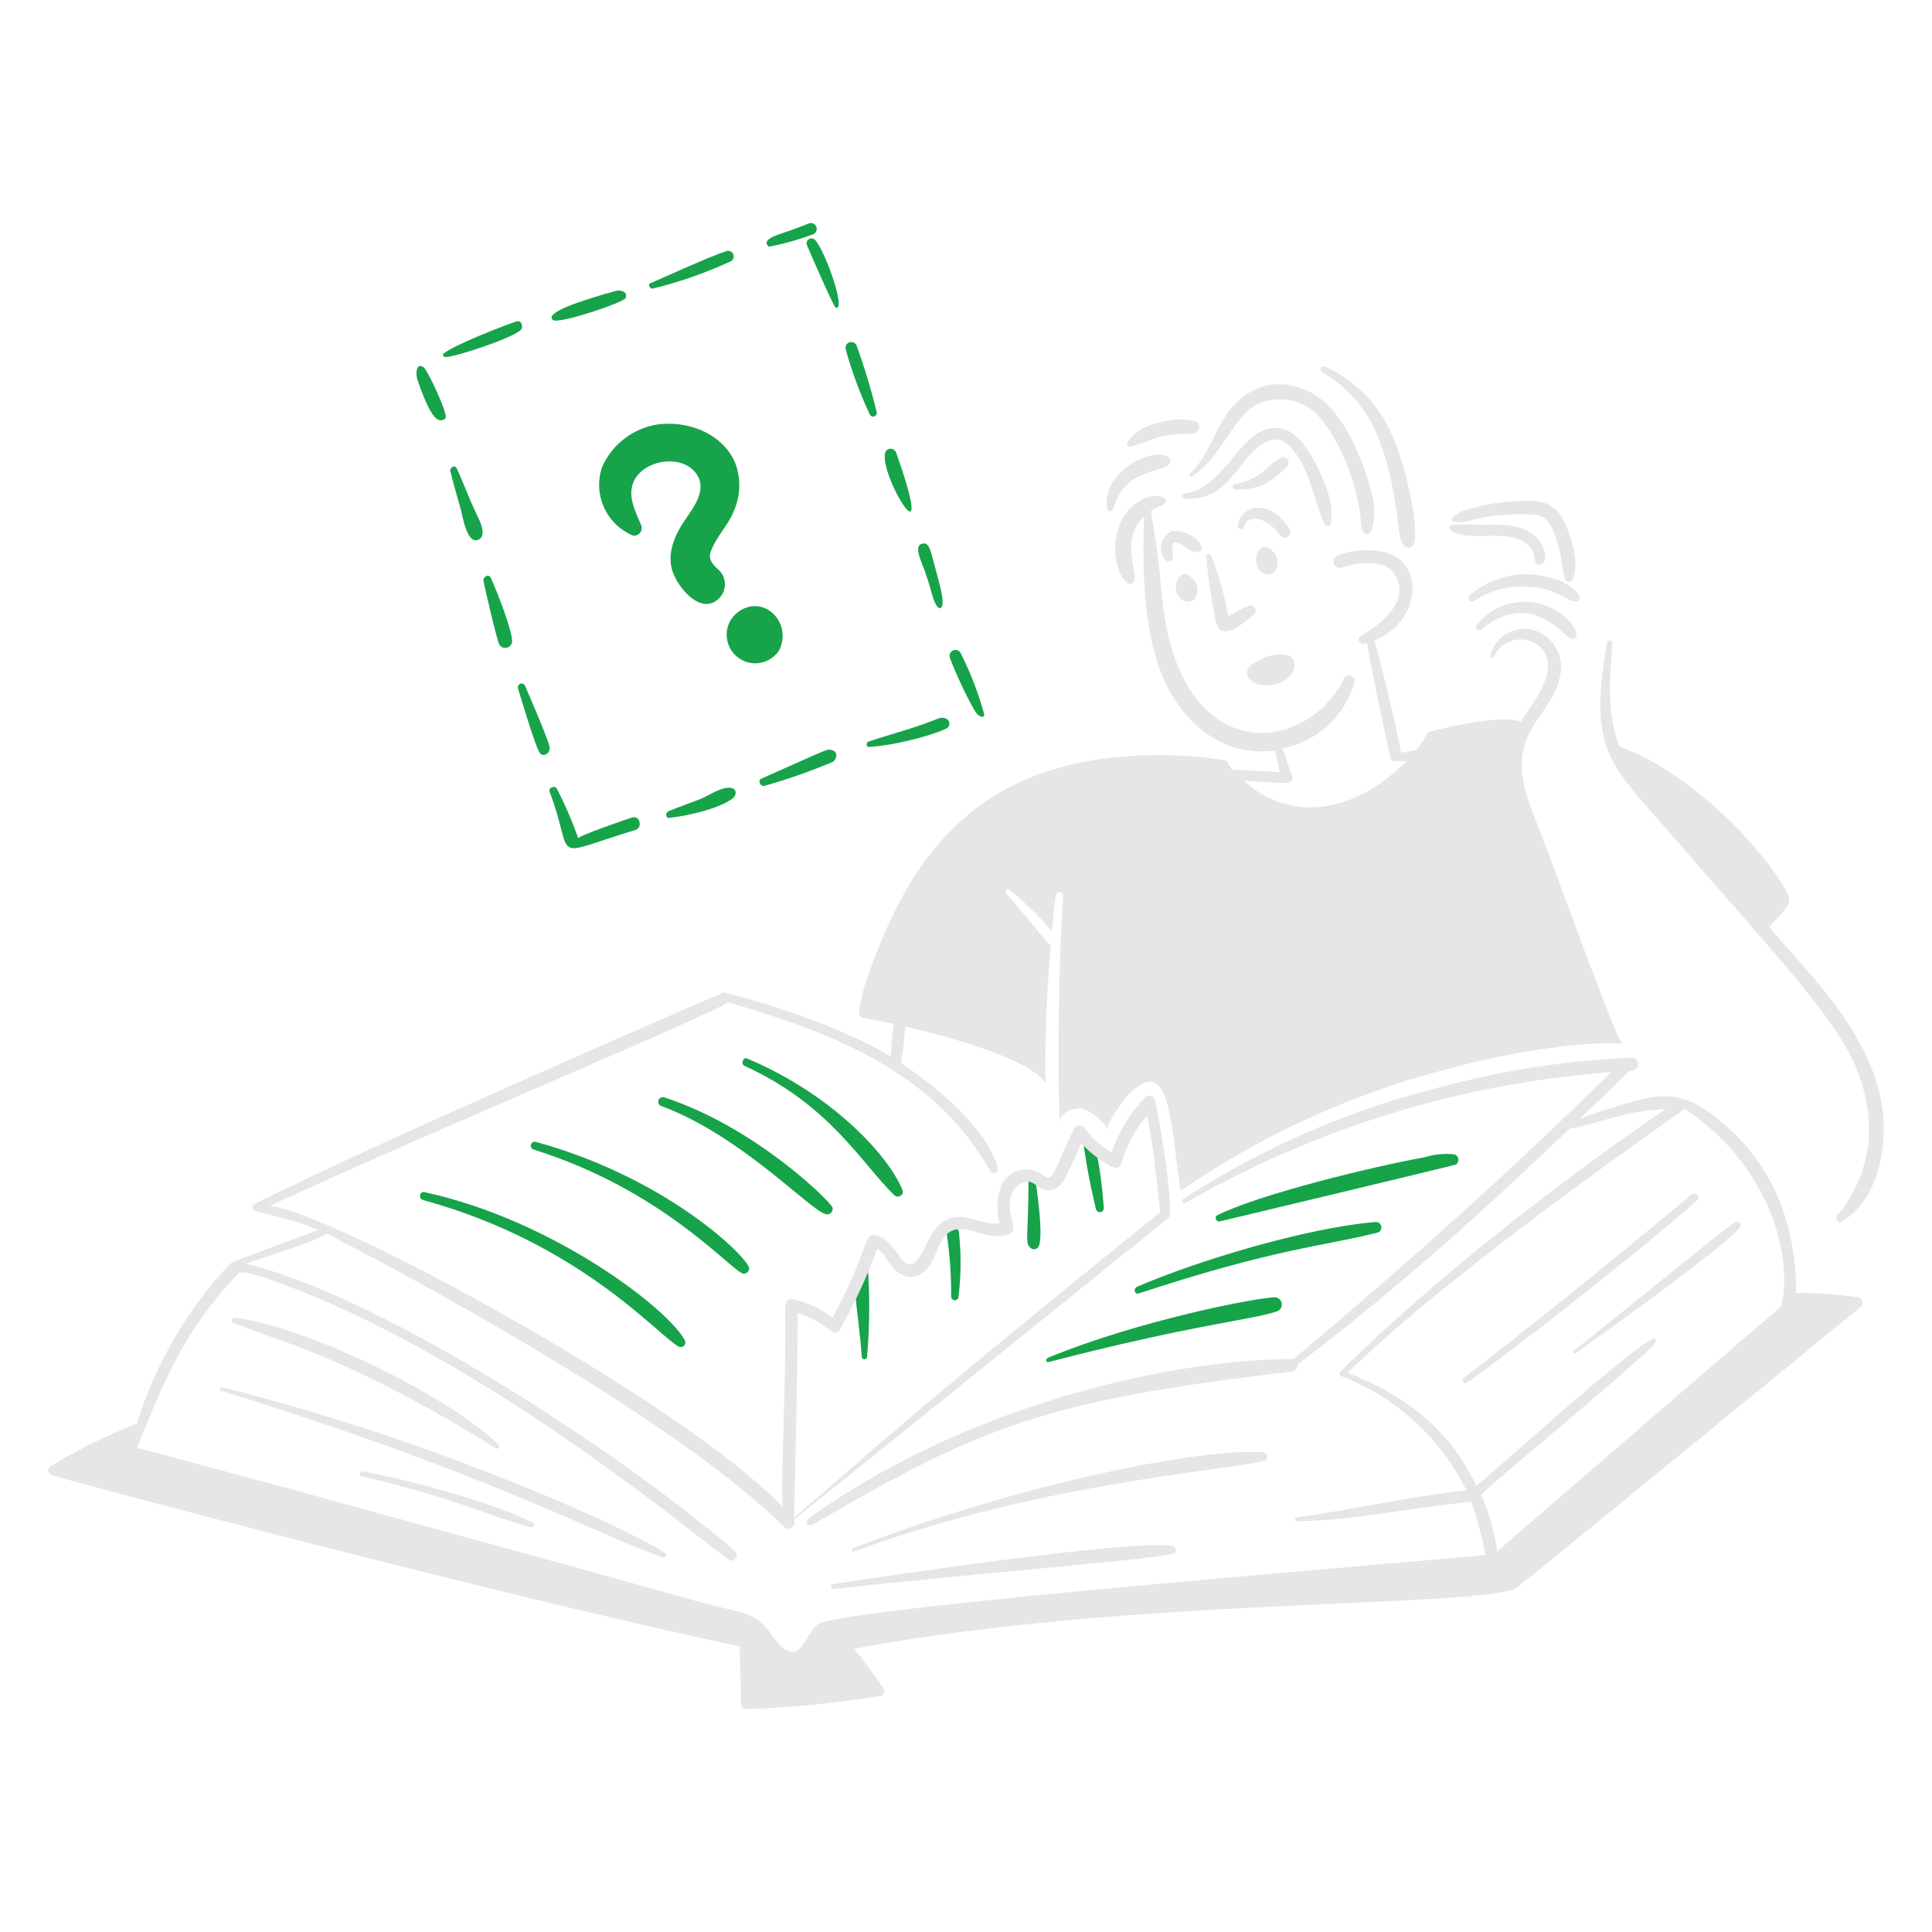
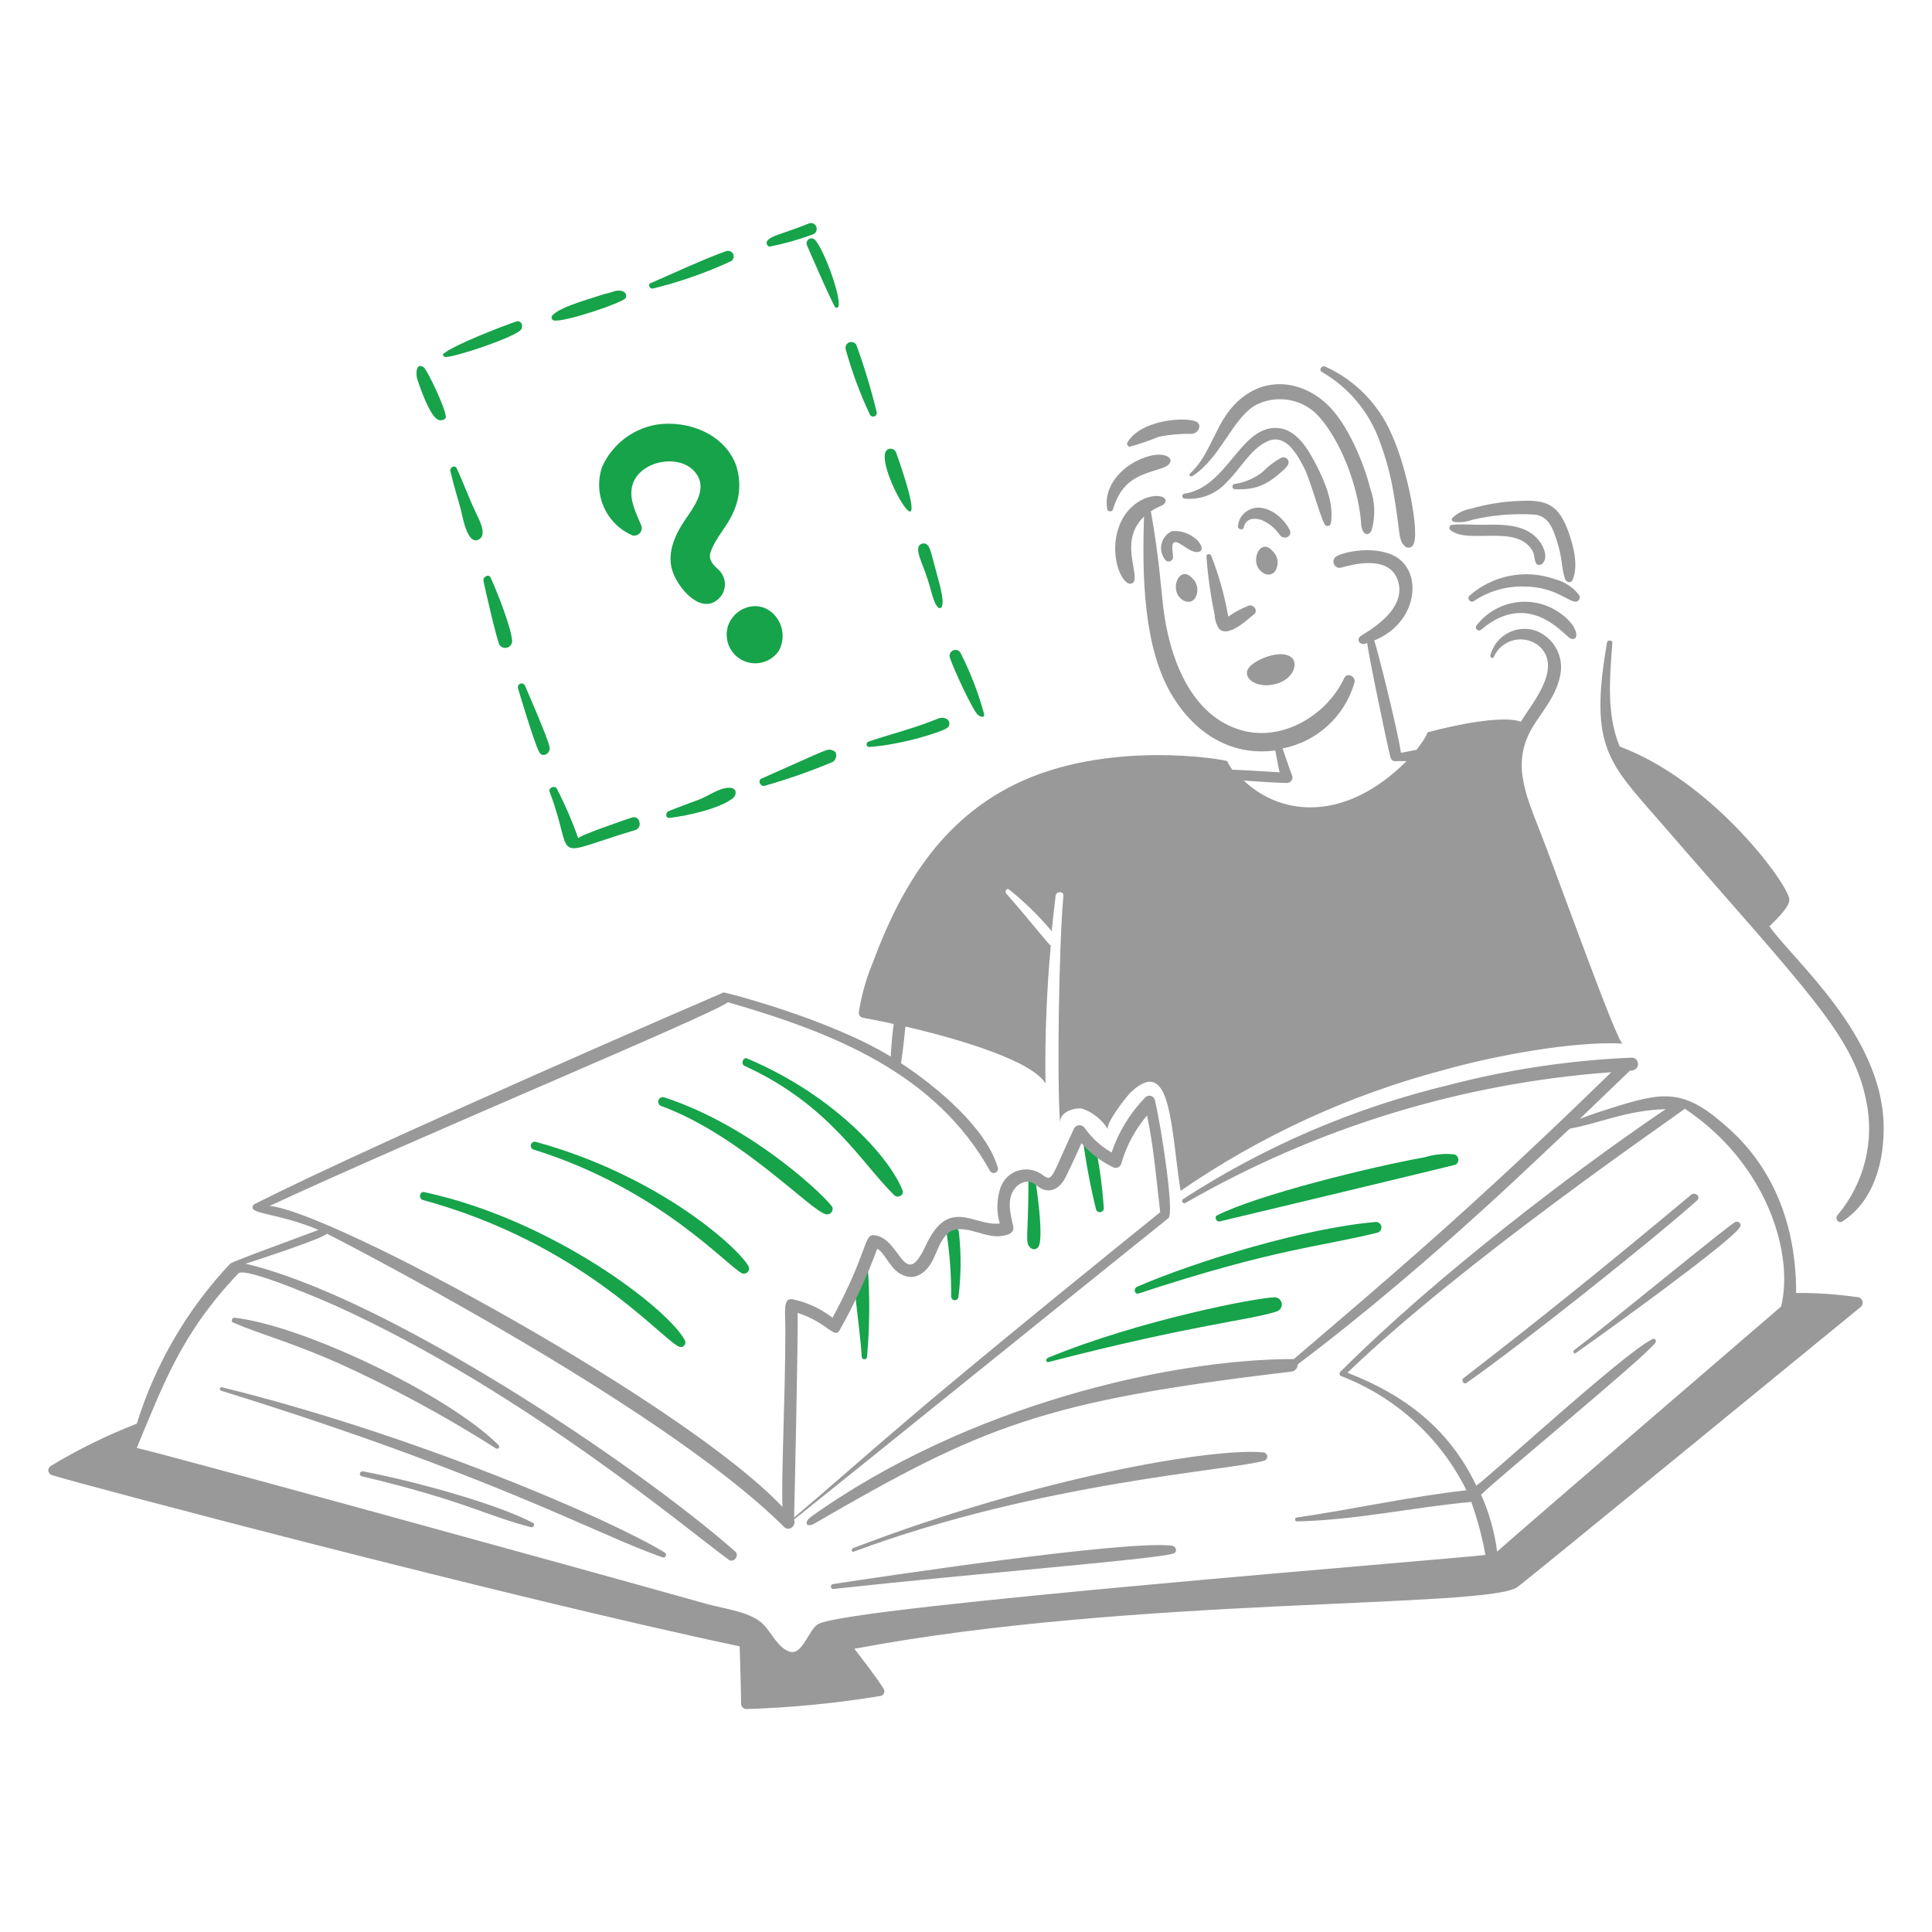
<svg xmlns="http://www.w3.org/2000/svg" viewBox="0 0 400 400" id="Page-Not-Found-5--Streamline-Brooklyn.svg" height="400" width="400">
  <path d="M87.712 76.034c-1.71 -1.108 -1.616 1.612 -1.308 2.516 0.6 1.8 2.504 7.28 4.128 8.254a1.37 1.37 0 0 0 1.71 -0.2c0.61 -0.916 -3.894 -10.252 -4.53 -10.57Z" fill="#16a34a" stroke-width="1" />
  <path d="M98.382 105.828c-1.4 -2.918 -2.454 -5.966 -3.824 -8.858 -0.386 -0.812 -1.504 -0.2 -1.31 0.6 0.628 2.612 1.364 5.148 2.114 7.752 0.38 1.314 1.338 7.8 3.826 6.34 1.948 -1.138 -0.55 -5.062 -0.806 -5.834Z" fill="#16a34a" stroke-width="1" />
  <path d="M101.6 119.62c-0.416 -0.902 -1.612 -0.2 -1.51 0.6 0.256 1.414 2.8 12.4 3.322 13.288a1.432 1.432 0 0 0 2.616 -0.704c0.004 -2.364 -3.076 -10.256 -4.428 -13.184Z" fill="#16a34a" stroke-width="1" />
  <path d="M113.784 154.648c-0.384 -1.938 -5.048 -12.582 -5.134 -12.784a0.776 0.776 0 0 0 -1.41 0.6c0.378 1.382 3.526 11.75 4.328 13.086 0.604 1.514 2.496 0.512 2.216 -0.902Z" fill="#16a34a" stroke-width="1" />
  <path d="M130.896 169.244c-0.914 0.282 -11.274 3.824 -11.174 4.328a80.462 80.462 0 0 0 -4.428 -10.268c-0.4 -0.8 -1.816 -0.2 -1.51 0.6 5.468 14.446 -0.652 13.498 17.716 7.952a1.298 1.298 0 0 0 0.904 -1.61 1.164 1.164 0 0 0 -1.508 -1.002Z" fill="#16a34a" stroke-width="1" />
  <path d="M151.128 163.104c-2.114 -0.112 -4.434 1.7 -6.342 2.416 -2.118 0.8 -4.244 1.566 -6.342 2.416 -0.71 0.286 -0.702 1.518 0.2 1.4 4.176 -0.51 10.284 -1.976 12.884 -3.926 0.908 -0.494 1.312 -2.21 -0.4 -2.306Z" fill="#16a34a" stroke-width="1" />
  <path d="M172.366 155.352c-1.282 -0.342 0.06 -0.668 -14.696 5.84 -0.906 0.4 -0.2 1.726 0.6 1.508a122.326 122.326 0 0 0 14.092 -4.932c0.838 -0.414 1.238 -2.086 0.004 -2.416Z" fill="#16a34a" stroke-width="1" />
  <path d="M193.102 149.212c-4.328 1.712 -8.948 2.85 -13.286 4.328 -0.6 0.2 -0.504 1.2 0.2 1.108 6.836 -0.472 15.416 -3.236 16.2 -4.026a1.104 1.104 0 0 0 -0.302 -1.812c-1.036 -0.522 -1.714 0.036 -2.812 0.402Z" fill="#16a34a" stroke-width="1" />
  <path d="M198.84 135.12a1.216 1.216 0 0 0 -2.214 0.906c0.582 2.038 4.81 11.166 5.838 11.978 0.4 0.312 1.308 0.8 1.308 -0.1a66.908 66.908 0 0 0 -4.932 -12.784Z" fill="#16a34a" stroke-width="1" />
  <path d="M191.8 119.216c0.988 2.636 1.334 5.462 2.416 6.544a0.48 0.48 0 0 0 0.8 -0.2c0.554 -1.544 -0.586 -4.864 -2.114 -10.67 -0.302 -0.906 -0.6 -2.724 -2.012 -2.316 -1.962 0.568 0.184 4.128 0.91 6.642Z" fill="#16a34a" stroke-width="1" />
  <path d="M185.552 93.75a1.23 1.23 0 0 0 -1.51 -0.8c-4.63 1.19 11.144 28.012 1.51 0.8Z" fill="#16a34a" stroke-width="1" />
  <path d="M181.526 85.4a133.616 133.616 0 0 0 -4.228 -14 1.246 1.246 0 0 0 -1.51 -0.504 1.228 1.228 0 0 0 -0.704 1.4 85.2 85.2 0 0 0 5.034 13.588 0.76 0.76 0 0 0 1.408 -0.484Z" fill="#16a34a" stroke-width="1" />
  <path d="M168.742 49.662a1.022 1.022 0 0 0 -1.71 1c0.044 0.2 5.53 12.78 5.938 12.984 2.35 1.182 -1.932 -11.412 -4.228 -13.984Z" fill="#16a34a" stroke-width="1" />
  <path d="M92.242 73.92c2.344 -0.05 14.338 -4.126 15.6 -5.636 0.6 -0.712 0.108 -2.094 -1 -1.712 -3.016 1.032 -12.888 4.866 -15 6.644 -0.304 0.2 -0.002 0.712 0.4 0.704Z" fill="#16a34a" stroke-width="1" />
  <path d="M114.8 66.37c2.548 0.232 14.118 -3.72 14.696 -4.63a0.958 0.958 0 0 0 -0.302 -1.308c-1.4 -0.696 -2.268 0.126 -3.926 0.4 -5.83 1.842 -9.34 2.898 -10.87 4.43a0.64 0.64 0 0 0 0.402 1.108Z" fill="#16a34a" stroke-width="1" />
  <path d="M135.224 59.728a89 89 0 0 0 16.104 -5.638 1.158 1.158 0 0 0 -0.906 -2.114c-3.6 1.156 -14.074 5.956 -15.702 6.644 -0.704 0.202 -0.202 1.308 0.504 1.108Z" fill="#16a34a" stroke-width="1" />
  <path d="M159.28 51.07a58.022 58.022 0 0 0 8.96 -2.516 1.2 1.2 0 0 0 0.8 -1.51 1.164 1.164 0 0 0 -1.51 -0.8c-5.8 2.322 -7.834 2.458 -8.756 3.726a0.858 0.858 0 0 0 0.506 1.1Z" fill="#16a34a" stroke-width="1" />
  <path d="M144.484 98.582c1.698 3.026 -0.87 6.466 -2.516 8.858 -2.17 3.152 -4 7.034 -2.718 10.87 1.136 3.414 5.938 9.262 9.664 5.536a4.09 4.09 0 0 0 0 -5.736c-1.1 -1.016 -2.332 -2.12 -1.812 -3.726 0.978 -3.028 3.532 -5.43 4.73 -8.354a13.2 13.2 0 0 0 0.504 -9.864c-2.456 -6.366 -9.962 -9.238 -16.4 -8.254a15.132 15.132 0 0 0 -11.274 8.756 11.4 11.4 0 0 0 6.342 14.2 1.566 1.566 0 0 0 1.71 -2.214c-0.988 -2.324 -2.376 -5.026 -1.912 -7.65 1.02 -5.804 10.772 -7.604 13.682 -2.422Z" fill="#16a34a" stroke-width="1" />
  <path d="M161.2 134.818a6.4 6.4 0 0 0 -0.4 -6.944c-4 -5.358 -11.946 -0.816 -10.066 5.334a5.908 5.908 0 0 0 10.466 1.61Z" fill="#16a34a" stroke-width="1" />
  <path d="M217.16 281.982c29.86 -7.756 41.754 -8.65 47.2 -10.47a1.498 1.498 0 0 0 -0.4 -2.918c-3.73 0.046 -28.1 4.742 -46.908 12.482 -0.702 0.292 -0.496 1.106 0.108 0.906Z" fill="#16a34a" stroke-width="1" />
  <path d="M235.782 267.788c28.358 -9.334 37.752 -9.664 49.422 -12.582a1.132 1.132 0 0 0 -0.302 -2.214c-14.6 1.216 -37.04 8.05 -49.422 13.388 -0.91 0.392 -0.606 1.708 0.302 1.408Z" fill="#16a34a" stroke-width="1" />
  <path d="M252.49 252.892c0.2 -0.034 48.72 -11.646 48.92 -11.778a1.176 1.176 0 0 0 -0.302 -2.114 15.266 15.266 0 0 0 -6.14 0.6c-10.962 1.958 -34.766 7.8 -43.082 12.08 -0.502 0.406 0.002 1.32 0.604 1.212Z" fill="#16a34a" stroke-width="1" />
  <path d="M87.612 248.462c32.518 8.898 48.722 28.124 52.846 30.298a0.954 0.954 0 0 0 1.308 -1.308c-3.386 -6.4 -27.124 -24.812 -53.752 -30.6 -1.106 -0.404 -1.51 1.308 -0.402 1.61Z" fill="#16a34a" stroke-width="1" />
  <path d="M110.462 238c26.51 8.282 40.366 24.506 43.282 25.668a1.076 1.076 0 0 0 1.31 -1.31c-1.21 -3.036 -17.73 -18.724 -44.19 -25.968a0.832 0.832 0 0 0 -0.402 1.61Z" fill="#16a34a" stroke-width="1" />
  <path d="M137.036 229.034c16.464 6.13 30.724 21.6 33.922 22.348a1.14 1.14 0 0 0 1.4 -1.4c-0.52 -1.302 -15.894 -16.578 -34.726 -22.748a0.954 0.954 0 1 0 -0.596 1.8Z" fill="#16a34a" stroke-width="1" />
  <path d="M154.148 220.68c17.578 8.016 24.088 20 31 26.776 0.712 0.696 2.098 0 1.712 -1 -2.508 -6.57 -13.92 -19.6 -32.11 -27.278 -0.804 -0.51 -1.504 1.09 -0.602 1.502Z" fill="#16a34a" stroke-width="1" />
  <path d="M179.514 280.874a116.042 116.042 0 0 0 0.1 -19.226c-0.104 -0.704 -2.516 5.234 -2.516 6.544 0.1 1.4 1.2 9.864 1.308 12.682a0.554 0.554 0 0 0 1.108 0Z" fill="#16a34a" stroke-width="1" />
  <path d="M198.438 268.494a56.472 56.472 0 0 0 0.1 -13.288 1.272 1.272 0 1 0 -2.516 0.302 84.634 84.634 0 0 1 0.906 12.884 0.756 0.756 0 0 0 1.51 0.102Z" fill="#16a34a" stroke-width="1" />
  <path d="M212.932 244.336c0 11.864 -0.814 12.896 0.4 14a1.08 1.08 0 0 0 1.51 0c1.54 -1.298 -0.468 -14 -0.502 -14.2 -0.2 -0.706 -1.508 -0.506 -1.408 0.2Z" fill="#16a34a" stroke-width="1" />
  <path d="M228.534 250.174a98.458 98.458 0 0 0 -1.712 -12.784c-0.108 -0.704 -2.734 -2.112 -2.616 -1.4a137.264 137.264 0 0 0 2.718 14.4 0.824 0.824 0 0 0 1.61 -0.216Z" fill="#16a34a" stroke-width="1" />
-   <path d="M301 108.044a7.546 7.546 0 0 0 3.724 -0.4 44.6 44.6 0 0 1 12.986 -1.106c2.82 0.282 3.766 2.8 4.53 5.132 1.4 4.258 0.954 5.866 1.812 8.254 0.214 0.6 1.2 0.902 1.508 0.2 1.268 -2.838 0.272 -6.834 -0.704 -9.662 -2.12 -6.144 -4.714 -7.04 -10.368 -6.746a41 41 0 0 0 -9.964 1.612 7.038 7.038 0 0 0 -3.926 2.012 0.574 0.574 0 0 0 0.402 0.704Z" fill="#e6e6e6" stroke-width="1" />
-   <path d="M317.314 114.082c0.4 0.8 0.302 1.712 0.706 2.518 0.2 0.502 0.906 0.4 1.2 0.2 1.4 -1.2 0.486 -3.4 -0.4 -4.63 -2.61 -3.586 -7.226 -3.628 -11.676 -3.522 -2.116 0.05 -4.328 -0.2 -6.442 0a0.63 0.63 0 0 0 -0.4 1.106c3.742 3.056 13.748 -1.384 17.012 4.328Z" fill="#e6e6e6" stroke-width="1" />
-   <path d="M322.75 126.766a12.572 12.572 0 0 0 -17.112 2.818 0.65 0.65 0 0 0 1 0.8c10.044 -8.558 17.356 1.36 18.52 1.812 1.924 0.748 1.854 -2.596 -2.408 -5.43Z" fill="#e6e6e6" stroke-width="1" />
-   <path d="M321.946 119.92a17.782 17.782 0 0 0 -17.716 3.424c-0.6 0.51 0.2 1.6 0.906 1.106a17.902 17.902 0 0 1 10.468 -3.02c5.988 0.084 8.528 2.712 10.368 3.122a0.904 0.904 0 0 0 1 -1.31 9.148 9.148 0 0 0 -5.026 -3.322Z" fill="#e6e6e6" stroke-width="1" />
-   <path d="M262.556 141.864c4.884 -0.364 6.304 -4.128 5.034 -5.536 -1.91 -2.116 -7.332 0.014 -8.858 1.712 -1.77 1.96 0.81 4.05 3.824 3.824Z" fill="#e6e6e6" stroke-width="1" />
-   <path d="M366.336 191.8c2.214 -2.216 4.126 -4.128 4.126 -5.536 0 -2.86 -15.518 -24.354 -35.13 -31.708 -2.746 -6.674 -2.06 -14.15 -1.51 -21.44 0.102 -0.6 -1 -0.704 -1.106 -0.102 -3.8 21.844 0.438 24.956 11.172 37.344 30.048 34.68 39.748 43.822 42.478 57.478a27.816 27.816 0 0 1 -5.938 23.754c-0.6 0.706 0.2 1.822 1 1.31 6.6 -4.244 8.748 -12.582 8.556 -20.132 -0.46 -18.502 -18.34 -33.616 -23.648 -40.968Z" fill="#e6e6e6" stroke-width="1" />
-   <path d="M254.302 127.672a65.026 65.026 0 0 0 -3.522 -12.582c-0.2 -0.506 -1 -0.504 -1 0.1a90.8 90.8 0 0 0 1.712 12.18 5.414 5.414 0 0 0 0.906 2.818c1.912 1.912 5.73 -1.822 7.248 -3.02 0.9 -0.71 -0.102 -2.012 -1 -1.812a18.018 18.018 0 0 0 -4.344 2.316Z" fill="#e6e6e6" stroke-width="1" />
-   <path d="M266.986 109.654c-1.61 -3.12 -5.906 -6.2 -9.26 -3.524a4 4 0 0 0 -1.41 2.82c-0.082 0.706 1.108 0.906 1.2 0.2 0.4 -1.812 2.108 -2 3.624 -1.51a8.506 8.506 0 0 1 3.824 3.122c0.982 1.238 2.77 0.14 2.022 -1.108Z" fill="#e6e6e6" stroke-width="1" />
-   <path d="M248.566 114.082c0.704 -0.6 -0.4 -2.108 -1 -2.516a6.732 6.732 0 0 0 -4.932 -1.6 3.86 3.86 0 0 0 -1.308 6.04 0.922 0.922 0 0 0 1.51 -0.4c0.214 -0.8 -0.904 -4.13 1.106 -3.22 1.108 0.5 2.518 1.912 3.826 1.912a1.298 1.298 0 0 0 0.798 -0.216Z" fill="#e6e6e6" stroke-width="1" />
-   <path d="M263.564 114.184c-2.302 -2.73 -4.254 0.816 -3.222 3.12 0.6 1.316 2.516 2.416 3.624 1a3.242 3.242 0 0 0 -0.402 -4.12Z" fill="#e6e6e6" stroke-width="1" />
-   <path d="M246.954 119.82c-2.358 -2.68 -4.252 0.816 -3.22 3.12 0.588 1.316 2.516 2.416 3.624 1a3.266 3.266 0 0 0 -0.404 -4.12Z" fill="#e6e6e6" stroke-width="1" />
-   <path d="M274.234 108.546a0.706 0.706 0 0 0 1.308 -0.2c0.688 -4.03 -1.2 -8.558 -3.02 -12.08 -1.6 -3.122 -4.026 -7.356 -7.952 -7.65 -7.83 -0.588 -10.39 12.356 -19.428 13.6a0.524 0.524 0 0 0 0 1 10.35 10.35 0 0 0 8.96 -3.524c2.72 -2.614 4.64 -6.522 8.152 -8.254 4.038 -1.99 6.544 3.02 8.054 6.04 1.314 3.122 2.834 8.822 3.926 11.068Z" fill="#e6e6e6" stroke-width="1" />
-   <path d="M265.274 94.756a16.2 16.2 0 0 0 -3.824 2.92 12.306 12.306 0 0 1 -5.738 2.516 0.554 0.554 0 0 0 0 1.108c3.812 0.082 6.316 -0.444 10.268 -4.228 0.4 -0.4 0.904 -0.906 0.8 -1.51a1.106 1.106 0 0 0 -1.506 -0.806Z" fill="#e6e6e6" stroke-width="1" />
-   <path d="M230.446 105.426c2.138 -7.328 7.416 -7.298 10.77 -8.758 2.964 -1.48 -0.21 -4.222 -6.14 -1.106 -3.6 1.896 -6.6 5.656 -5.838 9.864a0.63 0.63 0 0 0 1.208 0Z" fill="#e6e6e6" stroke-width="1" />
-   <path d="M246.854 98.582c6.02 -3.872 8.282 -12.096 13.286 -14.8a10.94 10.94 0 0 1 11.476 1.108c3.236 2.428 8.616 11.096 10.066 22.044 0.12 0.904 0 2.512 0.704 3.322 0.6 0.702 1.316 0.2 1.6 -0.504a14.056 14.056 0 0 0 -0.302 -8.656c-1.24 -5.038 -4.696 -13.532 -9.058 -17.514 -6.476 -5.912 -15.832 -5.744 -21.34 3.22 -2.222 3.618 -3.624 8.254 -6.844 11.174a0.362 0.362 0 0 0 0.412 0.606Z" fill="#e6e6e6" stroke-width="1" />
-   <path d="M234.07 92.442a50.35 50.35 0 0 0 5.838 -2.014 31.34 31.34 0 0 1 6.846 -0.6c1.4 -0.114 2.318 -2.024 0.704 -2.618 -2.51 -0.922 -11.274 -0.2 -14 4.33a0.582 0.582 0 0 0 0.612 0.902Z" fill="#e6e6e6" stroke-width="1" />
-   <path d="M273.73 77.04a27.036 27.036 0 0 1 11.978 14.496 56.622 56.622 0 0 1 2.818 10.568c1.436 8.028 0.856 9.568 2.316 10.972a1.108 1.108 0 0 0 1.71 -0.2c1.554 -2.22 -1.264 -16.154 -4.428 -22.95a27.096 27.096 0 0 0 -13.69 -14c-0.804 -0.396 -1.506 0.706 -0.704 1.114Z" fill="#e6e6e6" stroke-width="1" />
-   <path d="M359.29 253c-1.128 0.4 -26.902 21.658 -33.42 26.574 -0.302 0.2 0 0.81 0.302 0.6C332 276.116 358.4 257.1 360.2 254.098c0.498 -0.498 -0.1 -1.394 -0.91 -1.098Z" fill="#e6e6e6" stroke-width="1" />
-   <path d="M351.338 248.562c0.908 -0.8 -0.386 -1.892 -1.2 -1.2 -19.218 16.032 -30.724 25.252 -47.108 37.95 -0.6 0.4 0 1.42 0.6 1 10.944 -7.634 37.426 -28.648 47.708 -37.75Z" fill="#e6e6e6" stroke-width="1" />
-   <path d="M70.2 282.284a264.774 264.774 0 0 1 32.512 17.614 0.436 0.436 0 0 0 0.504 -0.704c-10.378 -10.378 -40.344 -24.746 -54.658 -26.372 -0.502 -0.102 -0.8 0.8 -0.302 1 6.01 2.578 11.562 3.888 21.944 8.462Z" fill="#e6e6e6" stroke-width="1" />
-   <path d="M137.236 322.446a0.544 0.544 0 0 0 0.4 -1c-11.512 -7.046 -51.96 -24.446 -91.696 -34.23 -0.4 -0.1 -0.6 0.502 -0.2 0.704 56.518 17.516 78.276 30.02 91.496 34.526Z" fill="#e6e6e6" stroke-width="1" />
-   <path d="M75.13 304.63c-0.6 -0.11 -0.906 0.8 -0.302 1 21.372 5.078 25.79 8.17 35.13 10.57 0.504 0.1 0.906 -0.6 0.4 -0.906 -8.004 -4.224 -26.464 -9.072 -35.228 -10.664Z" fill="#e6e6e6" stroke-width="1" />
-   <path d="M172.468 328.988c30.228 -3.32 66.898 -6.16 70.46 -7.348 0.906 -0.302 0.6 -1.4 -0.2 -1.61 -9.308 -1.268 -61.152 6.536 -70.36 7.952 -0.504 0.202 -0.404 1.006 0.1 1.006Z" fill="#e6e6e6" stroke-width="1" />
-   <path d="M261.752 302.416a0.876 0.876 0 0 0 -0.2 -1.712c-10.088 -1.02 -46.2 4.974 -84.956 19.83 -0.4 0.2 -0.306 0.894 0.2 0.704 38.804 -14.428 78.204 -16.798 84.956 -18.822Z" fill="#e6e6e6" stroke-width="1" />
-   <path d="M384.856 268.6a85.558 85.558 0 0 0 -12.984 -0.906c0 -14.72 -5.092 -26.014 -13.8 -33.922 -8.91 -8.1 -13 -7.886 -22.95 -4.832 -2.71 0.832 -5.436 1.712 -8.054 2.718 3.424 -3.322 6.946 -6.644 10.368 -9.966 2.378 0 2.026 -2.73 0.4 -2.716a180.03 180.03 0 0 0 -37.748 5.636 177.184 177.184 0 0 0 -55.16 23.654 0.474 0.474 0 0 0 0.502 0.8 206.85 206.85 0 0 1 88.178 -27.078c-28.57 27.878 -46.648 43.09 -65.73 59.39 -25.762 0 -67.77 9.652 -100.056 32.714 -1.446 1.158 -0.876 2.2 0.706 1.4 34.818 -20.216 47.422 -25.448 98.846 -31.506a1.506 1.506 0 0 0 1.308 -1.51c29.034 -21.888 53.512 -46.438 56.37 -48.818 5.962 -1.024 11.54 -3.768 19.83 -4.028 -19.372 13.088 -48.052 35.068 -67.14 54.156 -0.4 0.2 -0.6 0.9 -0.1 1.106a48.294 48.294 0 0 1 25.97 23.656c-11.778 1.308 -23.354 3.924 -35.13 5.636a0.4 0.4 0 0 0 0.1 0.8c12.088 -0.252 23.958 -2.92 36.036 -4.026a70.542 70.542 0 0 1 2.92 10.97c-7.212 0.924 -131.294 10.642 -138.104 14.294 -2.026 1.086 -3.224 6.554 -5.94 5.738 -2.318 -0.696 -3.814 -3.936 -5.334 -5.536 -2.6 -2.736 -8.156 -3.312 -11.778 -4.328 -29.112 -8.174 -113.542 -31.4 -118.072 -32.312 5.584 -13.4 9.314 -23.816 21.038 -36.136 1.476 -1.554 19.644 6.468 20.03 6.642 39.188 17.71 74.084 47.358 81.548 52.66 1 0.71 2.218 -0.91 1.308 -1.712 -20.346 -17.944 -72.054 -52.684 -101.388 -59.6 0.2 -0.064 16 -5.142 16.828 -6.224 0.2 0.096 69.148 35.214 94.626 60.692 1.108 1.108 2.618 -0.302 2.114 -1.51 9.864 -7.85 71.784 -57.86 77.508 -62.4 1.2 -0.952 -1.302 -17.892 -2.818 -24.46a1.178 1.178 0 0 0 -2.014 -0.502 30.2 30.2 0 0 0 -6.946 11.374 17.224 17.224 0 0 1 -5.536 -5.034 1.314 1.314 0 0 0 -2.214 0c-5.098 10.926 -4.378 11.252 -6.844 9.462a5.632 5.632 0 0 0 -8.356 2.718 12.266 12.266 0 0 0 -0.2 7.55c-5.222 0.696 -10.552 -5.734 -15.302 4.53 -4.6 9.914 -5.152 -1.768 -10.87 -2.114 -1.986 0 -1.162 3.566 -8.456 17.112a20 20 0 0 0 -8.254 -3.826c-2.064 -0.378 -1.51 2.478 -1.51 6.242 0 13.71 -0.872 30.278 -0.6 36.74 -20.2 -21.41 -93.6 -61.286 -106.2 -62.308 32.584 -15.09 91.076 -39.356 94.922 -42.176 22.042 6.368 42.942 14.724 54.254 34.928a0.886 0.886 0 0 0 1.61 -0.704c-2.462 -8.354 -12.918 -16.926 -20.062 -21.624 0.442 -2.362 0.848 -6.942 0.938 -7.568 6.278 1.44 25.702 6.302 28.99 11.778a271.078 271.078 0 0 1 1.106 -28.588c-0.288 0.096 -3.6 -4.308 -9.26 -10.77 -0.302 -0.4 0.1 -1.2 0.6 -0.8a61.064 61.064 0 0 1 8.858 8.656c0.2 -2.416 0.532 -4.928 0.8 -7.348 0.114 -1 1.706 -1 1.612 0 -0.93 9.872 -1.352 37.962 -0.706 47 -0.1 -2.216 2.92 -3.226 4.632 -2.92a10.2 10.2 0 0 1 5.334 4.328c-0.8 -1 4.026 -7.246 4.932 -7.952 8.134 -7.386 8.018 7.52 10.066 20.636a174.186 174.186 0 0 1 54.254 -24.964c11.036 -3.122 27.156 -6.05 37.246 -5.536 -1.108 -0.1 -13.9 -35.832 -16.912 -43.484 -3.4 -8.648 -6.296 -15.12 -1.2 -22.85 2 -3.032 4.368 -5.93 5.134 -9.562a8.084 8.084 0 0 0 -4.93 -9.56 7.28 7.28 0 0 0 -9.462 5.134c-0.096 0.4 0.506 0.706 0.704 0.302a6.05 6.05 0 0 1 9.362 -2.314c5.292 4.64 -2.172 12.768 -3.726 15.702 -4.908 -1.754 -18.824 2.074 -19.024 2.114 -0.76 0.152 0.416 -0.176 -2.616 3.724 -0.2 0 -3.054 0.6 -3.222 0.6 -0.366 -3.486 -5.184 -22.812 -5.536 -23.252 8.174 -3.27 9.952 -12.312 5.738 -16.4 -3.574 -3.474 -11.37 -2.308 -13.59 -1a1.282 1.282 0 0 0 1 2.316c2.2 -0.618 9.744 -2.712 11.676 2.414 2.4 6.352 -6.548 10.964 -7.65 11.778 -0.962 0.71 -0.09 2.158 1.4 1.4 0 1.248 4.332 22.142 4.83 23.754a1 1 0 0 0 1.2 0.706h2.114c-12.384 12.384 -25.618 11.678 -33.72 4.026 3.02 0.2 6.038 0.452 8.958 0.502a1.156 1.156 0 0 0 1 -1.71c-0.4 -0.908 -1.61 -4.63 -1.912 -5.436a19.34 19.34 0 0 0 14.898 -13.69c0.296 -1.2 -1.538 -2.128 -2.114 -0.906 -3.6 7.668 -12.68 13.176 -21.138 10.872 -10.766 -2.934 -15.072 -15.29 -16.306 -25.164 -0.466 -3.724 -0.918 -10.886 -2.618 -20.234a17.08 17.08 0 0 1 2.314 -1.2c1 -0.502 1 -1.502 -0.1 -1.812 -2.334 -0.652 -6.508 1.064 -8.454 5.336 -2.426 5.322 -0.538 11.498 1.508 12.582a0.924 0.924 0 0 0 1.31 -0.504c0.638 -2.4 -2.91 -8.576 2.012 -13.286 -0.386 12.16 -0.186 27.268 5.94 37.244 4.716 7.682 12.178 12.422 21.238 11.172 0.2 0.906 0.706 3.926 0.906 4.53 -3.12 -0.2 -9.562 -0.6 -9.764 -0.502a10.952 10.952 0 0 1 -1.106 -1.812c-0.142 -0.282 -24.768 -4.646 -43.988 4.83 -15.2 7.5 -23.53 21.066 -29.4 36.942A44.876 44.876 0 0 0 177.8 209.6a1.092 1.092 0 0 0 0.8 1.108c2.114 0.4 4.328 0.8 6.442 1.308 -0.154 0.612 -0.54 4.66 -0.626 6.738 -12.844 -7.854 -34.4 -13.348 -34.6 -13.282S78.072 236.424 52.58 249.36c-1.8 2.104 4.626 1.57 13.354 5.268 -0.578 0.306 -18.076 6.6 -18.286 7.012a85.072 85.072 0 0 0 -19.326 33.118 114.93 114.93 0 0 0 -17.816 8.756 1.042 1.042 0 0 0 0.302 1.912c5.548 1.766 94.144 25.24 142.33 35.432 0.102 3.926 0.252 7.852 0.302 11.878a1.116 1.116 0 0 0 1.108 1.108 212.864 212.864 0 0 0 27.782 -2.718 0.97 0.97 0 0 0 0.6 -1.51c-2.014 -3.12 -4.128 -5.738 -6.04 -8.254 57.536 -10.886 131.086 -8.306 137.298 -12.784 1.886 -1.358 70.848 -57.818 71.166 -58.08a1.182 1.182 0 0 0 -0.498 -1.898ZM165.12 271.814c6.316 2.022 7.6 5.578 8.756 3.524a115.828 115.828 0 0 0 7.75 -16.81c1.616 0.898 2.708 4.26 5.034 5.334 2.818 1.51 5.214 -0.512 6.442 -2.918 1.188 -2.326 2.114 -6.256 5.234 -6.442 3.624 -0.218 6.846 2.516 10.57 1a1.428 1.428 0 0 0 0.906 -1.51c-0.6 -2.516 -1.506 -5.834 0.4 -8.052a3.558 3.558 0 0 1 2.718 -1.31c1.106 0.106 1.912 1.2 3.02 1.612 2.214 0.8 3.84 -0.8 4.73 -2.618 1.128 -2.304 2.216 -4.63 3.222 -6.946a20.75 20.75 0 0 0 6.442 4.934 1.214 1.214 0 0 0 1.812 -0.706 26.6 26.6 0 0 1 5.334 -9.964c1.4 6.642 1.912 13.286 2.718 20.03 -57.024 46.082 -57.824 48 -75.8 63.214 0.014 -0.218 0.934 -40.142 0.712 -42.372Zm203.632 -1.308s-54.262 46.672 -58.786 50.732a42.134 42.134 0 0 0 -3.32 -11.776c3.366 -3.368 33.388 -28.022 36.036 -31.4 0.4 -0.508 -0.102 -1.108 -0.6 -0.8 -6.2 3.102 -34.73 29.444 -36.44 30.298 -5.616 -11.8 -14.912 -18.8 -26.674 -23.352 23.95 -23.028 66.922 -52.382 69.858 -54.658 17.142 11.42 22.614 30.194 19.926 40.956Z" fill="#e6e6e6" stroke-width="1" />
+   <path d="M301 108.044a7.546 7.546 0 0 0 3.724 -0.4 44.6 44.6 0 0 1 12.986 -1.106c2.82 0.282 3.766 2.8 4.53 5.132 1.4 4.258 0.954 5.866 1.812 8.254 0.214 0.6 1.2 0.902 1.508 0.2 1.268 -2.838 0.272 -6.834 -0.704 -9.662 -2.12 -6.144 -4.714 -7.04 -10.368 -6.746a41 41 0 0 0 -9.964 1.612 7.038 7.038 0 0 0 -3.926 2.012 0.574 0.574 0 0 0 0.402 0.704Z" fill="#999999" stroke-width="1" />
+   <path d="M317.314 114.082c0.4 0.8 0.302 1.712 0.706 2.518 0.2 0.502 0.906 0.4 1.2 0.2 1.4 -1.2 0.486 -3.4 -0.4 -4.63 -2.61 -3.586 -7.226 -3.628 -11.676 -3.522 -2.116 0.05 -4.328 -0.2 -6.442 0a0.63 0.63 0 0 0 -0.4 1.106c3.742 3.056 13.748 -1.384 17.012 4.328Z" fill="#999999" stroke-width="1" />
+   <path d="M322.75 126.766a12.572 12.572 0 0 0 -17.112 2.818 0.65 0.65 0 0 0 1 0.8c10.044 -8.558 17.356 1.36 18.52 1.812 1.924 0.748 1.854 -2.596 -2.408 -5.43Z" fill="#999999" stroke-width="1" />
+   <path d="M321.946 119.92a17.782 17.782 0 0 0 -17.716 3.424c-0.6 0.51 0.2 1.6 0.906 1.106a17.902 17.902 0 0 1 10.468 -3.02c5.988 0.084 8.528 2.712 10.368 3.122a0.904 0.904 0 0 0 1 -1.31 9.148 9.148 0 0 0 -5.026 -3.322Z" fill="#999999" stroke-width="1" />
+   <path d="M262.556 141.864c4.884 -0.364 6.304 -4.128 5.034 -5.536 -1.91 -2.116 -7.332 0.014 -8.858 1.712 -1.77 1.96 0.81 4.05 3.824 3.824Z" fill="#999999" stroke-width="1" />
+   <path d="M366.336 191.8c2.214 -2.216 4.126 -4.128 4.126 -5.536 0 -2.86 -15.518 -24.354 -35.13 -31.708 -2.746 -6.674 -2.06 -14.15 -1.51 -21.44 0.102 -0.6 -1 -0.704 -1.106 -0.102 -3.8 21.844 0.438 24.956 11.172 37.344 30.048 34.68 39.748 43.822 42.478 57.478a27.816 27.816 0 0 1 -5.938 23.754c-0.6 0.706 0.2 1.822 1 1.31 6.6 -4.244 8.748 -12.582 8.556 -20.132 -0.46 -18.502 -18.34 -33.616 -23.648 -40.968Z" fill="#999999" stroke-width="1" />
+   <path d="M254.302 127.672a65.026 65.026 0 0 0 -3.522 -12.582c-0.2 -0.506 -1 -0.504 -1 0.1a90.8 90.8 0 0 0 1.712 12.18 5.414 5.414 0 0 0 0.906 2.818c1.912 1.912 5.73 -1.822 7.248 -3.02 0.9 -0.71 -0.102 -2.012 -1 -1.812a18.018 18.018 0 0 0 -4.344 2.316Z" fill="#999999" stroke-width="1" />
+   <path d="M266.986 109.654c-1.61 -3.12 -5.906 -6.2 -9.26 -3.524a4 4 0 0 0 -1.41 2.82c-0.082 0.706 1.108 0.906 1.2 0.2 0.4 -1.812 2.108 -2 3.624 -1.51a8.506 8.506 0 0 1 3.824 3.122c0.982 1.238 2.77 0.14 2.022 -1.108Z" fill="#999999" stroke-width="1" />
+   <path d="M248.566 114.082c0.704 -0.6 -0.4 -2.108 -1 -2.516a6.732 6.732 0 0 0 -4.932 -1.6 3.86 3.86 0 0 0 -1.308 6.04 0.922 0.922 0 0 0 1.51 -0.4c0.214 -0.8 -0.904 -4.13 1.106 -3.22 1.108 0.5 2.518 1.912 3.826 1.912a1.298 1.298 0 0 0 0.798 -0.216Z" fill="#999999" stroke-width="1" />
+   <path d="M263.564 114.184c-2.302 -2.73 -4.254 0.816 -3.222 3.12 0.6 1.316 2.516 2.416 3.624 1a3.242 3.242 0 0 0 -0.402 -4.12Z" fill="#999999" stroke-width="1" />
+   <path d="M246.954 119.82c-2.358 -2.68 -4.252 0.816 -3.22 3.12 0.588 1.316 2.516 2.416 3.624 1a3.266 3.266 0 0 0 -0.404 -4.12Z" fill="#999999" stroke-width="1" />
+   <path d="M274.234 108.546a0.706 0.706 0 0 0 1.308 -0.2c0.688 -4.03 -1.2 -8.558 -3.02 -12.08 -1.6 -3.122 -4.026 -7.356 -7.952 -7.65 -7.83 -0.588 -10.39 12.356 -19.428 13.6a0.524 0.524 0 0 0 0 1 10.35 10.35 0 0 0 8.96 -3.524c2.72 -2.614 4.64 -6.522 8.152 -8.254 4.038 -1.99 6.544 3.02 8.054 6.04 1.314 3.122 2.834 8.822 3.926 11.068Z" fill="#999999" stroke-width="1" />
+   <path d="M265.274 94.756a16.2 16.2 0 0 0 -3.824 2.92 12.306 12.306 0 0 1 -5.738 2.516 0.554 0.554 0 0 0 0 1.108c3.812 0.082 6.316 -0.444 10.268 -4.228 0.4 -0.4 0.904 -0.906 0.8 -1.51a1.106 1.106 0 0 0 -1.506 -0.806Z" fill="#999999" stroke-width="1" />
+   <path d="M230.446 105.426c2.138 -7.328 7.416 -7.298 10.77 -8.758 2.964 -1.48 -0.21 -4.222 -6.14 -1.106 -3.6 1.896 -6.6 5.656 -5.838 9.864a0.63 0.63 0 0 0 1.208 0Z" fill="#999999" stroke-width="1" />
+   <path d="M246.854 98.582c6.02 -3.872 8.282 -12.096 13.286 -14.8a10.94 10.94 0 0 1 11.476 1.108c3.236 2.428 8.616 11.096 10.066 22.044 0.12 0.904 0 2.512 0.704 3.322 0.6 0.702 1.316 0.2 1.6 -0.504a14.056 14.056 0 0 0 -0.302 -8.656c-1.24 -5.038 -4.696 -13.532 -9.058 -17.514 -6.476 -5.912 -15.832 -5.744 -21.34 3.22 -2.222 3.618 -3.624 8.254 -6.844 11.174a0.362 0.362 0 0 0 0.412 0.606Z" fill="#999999" stroke-width="1" />
+   <path d="M234.07 92.442a50.35 50.35 0 0 0 5.838 -2.014 31.34 31.34 0 0 1 6.846 -0.6c1.4 -0.114 2.318 -2.024 0.704 -2.618 -2.51 -0.922 -11.274 -0.2 -14 4.33a0.582 0.582 0 0 0 0.612 0.902Z" fill="#999999" stroke-width="1" />
+   <path d="M273.73 77.04a27.036 27.036 0 0 1 11.978 14.496 56.622 56.622 0 0 1 2.818 10.568c1.436 8.028 0.856 9.568 2.316 10.972a1.108 1.108 0 0 0 1.71 -0.2c1.554 -2.22 -1.264 -16.154 -4.428 -22.95a27.096 27.096 0 0 0 -13.69 -14c-0.804 -0.396 -1.506 0.706 -0.704 1.114Z" fill="#999999" stroke-width="1" />
+   <path d="M359.29 253c-1.128 0.4 -26.902 21.658 -33.42 26.574 -0.302 0.2 0 0.81 0.302 0.6C332 276.116 358.4 257.1 360.2 254.098c0.498 -0.498 -0.1 -1.394 -0.91 -1.098Z" fill="#999999" stroke-width="1" />
+   <path d="M351.338 248.562c0.908 -0.8 -0.386 -1.892 -1.2 -1.2 -19.218 16.032 -30.724 25.252 -47.108 37.95 -0.6 0.4 0 1.42 0.6 1 10.944 -7.634 37.426 -28.648 47.708 -37.75Z" fill="#999999" stroke-width="1" />
+   <path d="M70.2 282.284a264.774 264.774 0 0 1 32.512 17.614 0.436 0.436 0 0 0 0.504 -0.704c-10.378 -10.378 -40.344 -24.746 -54.658 -26.372 -0.502 -0.102 -0.8 0.8 -0.302 1 6.01 2.578 11.562 3.888 21.944 8.462Z" fill="#999999" stroke-width="1" />
+   <path d="M137.236 322.446a0.544 0.544 0 0 0 0.4 -1c-11.512 -7.046 -51.96 -24.446 -91.696 -34.23 -0.4 -0.1 -0.6 0.502 -0.2 0.704 56.518 17.516 78.276 30.02 91.496 34.526Z" fill="#999999" stroke-width="1" />
+   <path d="M75.13 304.63c-0.6 -0.11 -0.906 0.8 -0.302 1 21.372 5.078 25.79 8.17 35.13 10.57 0.504 0.1 0.906 -0.6 0.4 -0.906 -8.004 -4.224 -26.464 -9.072 -35.228 -10.664Z" fill="#999999" stroke-width="1" />
+   <path d="M172.468 328.988c30.228 -3.32 66.898 -6.16 70.46 -7.348 0.906 -0.302 0.6 -1.4 -0.2 -1.61 -9.308 -1.268 -61.152 6.536 -70.36 7.952 -0.504 0.202 -0.404 1.006 0.1 1.006Z" fill="#999999" stroke-width="1" />
+   <path d="M261.752 302.416a0.876 0.876 0 0 0 -0.2 -1.712c-10.088 -1.02 -46.2 4.974 -84.956 19.83 -0.4 0.2 -0.306 0.894 0.2 0.704 38.804 -14.428 78.204 -16.798 84.956 -18.822Z" fill="#999999" stroke-width="1" />
+   <path d="M384.856 268.6a85.558 85.558 0 0 0 -12.984 -0.906c0 -14.72 -5.092 -26.014 -13.8 -33.922 -8.91 -8.1 -13 -7.886 -22.95 -4.832 -2.71 0.832 -5.436 1.712 -8.054 2.718 3.424 -3.322 6.946 -6.644 10.368 -9.966 2.378 0 2.026 -2.73 0.4 -2.716a180.03 180.03 0 0 0 -37.748 5.636 177.184 177.184 0 0 0 -55.16 23.654 0.474 0.474 0 0 0 0.502 0.8 206.85 206.85 0 0 1 88.178 -27.078c-28.57 27.878 -46.648 43.09 -65.73 59.39 -25.762 0 -67.77 9.652 -100.056 32.714 -1.446 1.158 -0.876 2.2 0.706 1.4 34.818 -20.216 47.422 -25.448 98.846 -31.506a1.506 1.506 0 0 0 1.308 -1.51c29.034 -21.888 53.512 -46.438 56.37 -48.818 5.962 -1.024 11.54 -3.768 19.83 -4.028 -19.372 13.088 -48.052 35.068 -67.14 54.156 -0.4 0.2 -0.6 0.9 -0.1 1.106a48.294 48.294 0 0 1 25.97 23.656c-11.778 1.308 -23.354 3.924 -35.13 5.636a0.4 0.4 0 0 0 0.1 0.8c12.088 -0.252 23.958 -2.92 36.036 -4.026a70.542 70.542 0 0 1 2.92 10.97c-7.212 0.924 -131.294 10.642 -138.104 14.294 -2.026 1.086 -3.224 6.554 -5.94 5.738 -2.318 -0.696 -3.814 -3.936 -5.334 -5.536 -2.6 -2.736 -8.156 -3.312 -11.778 -4.328 -29.112 -8.174 -113.542 -31.4 -118.072 -32.312 5.584 -13.4 9.314 -23.816 21.038 -36.136 1.476 -1.554 19.644 6.468 20.03 6.642 39.188 17.71 74.084 47.358 81.548 52.66 1 0.71 2.218 -0.91 1.308 -1.712 -20.346 -17.944 -72.054 -52.684 -101.388 -59.6 0.2 -0.064 16 -5.142 16.828 -6.224 0.2 0.096 69.148 35.214 94.626 60.692 1.108 1.108 2.618 -0.302 2.114 -1.51 9.864 -7.85 71.784 -57.86 77.508 -62.4 1.2 -0.952 -1.302 -17.892 -2.818 -24.46a1.178 1.178 0 0 0 -2.014 -0.502 30.2 30.2 0 0 0 -6.946 11.374 17.224 17.224 0 0 1 -5.536 -5.034 1.314 1.314 0 0 0 -2.214 0c-5.098 10.926 -4.378 11.252 -6.844 9.462a5.632 5.632 0 0 0 -8.356 2.718 12.266 12.266 0 0 0 -0.2 7.55c-5.222 0.696 -10.552 -5.734 -15.302 4.53 -4.6 9.914 -5.152 -1.768 -10.87 -2.114 -1.986 0 -1.162 3.566 -8.456 17.112a20 20 0 0 0 -8.254 -3.826c-2.064 -0.378 -1.51 2.478 -1.51 6.242 0 13.71 -0.872 30.278 -0.6 36.74 -20.2 -21.41 -93.6 -61.286 -106.2 -62.308 32.584 -15.09 91.076 -39.356 94.922 -42.176 22.042 6.368 42.942 14.724 54.254 34.928a0.886 0.886 0 0 0 1.61 -0.704c-2.462 -8.354 -12.918 -16.926 -20.062 -21.624 0.442 -2.362 0.848 -6.942 0.938 -7.568 6.278 1.44 25.702 6.302 28.99 11.778a271.078 271.078 0 0 1 1.106 -28.588c-0.288 0.096 -3.6 -4.308 -9.26 -10.77 -0.302 -0.4 0.1 -1.2 0.6 -0.8a61.064 61.064 0 0 1 8.858 8.656c0.2 -2.416 0.532 -4.928 0.8 -7.348 0.114 -1 1.706 -1 1.612 0 -0.93 9.872 -1.352 37.962 -0.706 47 -0.1 -2.216 2.92 -3.226 4.632 -2.92a10.2 10.2 0 0 1 5.334 4.328c-0.8 -1 4.026 -7.246 4.932 -7.952 8.134 -7.386 8.018 7.52 10.066 20.636a174.186 174.186 0 0 1 54.254 -24.964c11.036 -3.122 27.156 -6.05 37.246 -5.536 -1.108 -0.1 -13.9 -35.832 -16.912 -43.484 -3.4 -8.648 -6.296 -15.12 -1.2 -22.85 2 -3.032 4.368 -5.93 5.134 -9.562a8.084 8.084 0 0 0 -4.93 -9.56 7.28 7.28 0 0 0 -9.462 5.134c-0.096 0.4 0.506 0.706 0.704 0.302a6.05 6.05 0 0 1 9.362 -2.314c5.292 4.64 -2.172 12.768 -3.726 15.702 -4.908 -1.754 -18.824 2.074 -19.024 2.114 -0.76 0.152 0.416 -0.176 -2.616 3.724 -0.2 0 -3.054 0.6 -3.222 0.6 -0.366 -3.486 -5.184 -22.812 -5.536 -23.252 8.174 -3.27 9.952 -12.312 5.738 -16.4 -3.574 -3.474 -11.37 -2.308 -13.59 -1a1.282 1.282 0 0 0 1 2.316c2.2 -0.618 9.744 -2.712 11.676 2.414 2.4 6.352 -6.548 10.964 -7.65 11.778 -0.962 0.71 -0.09 2.158 1.4 1.4 0 1.248 4.332 22.142 4.83 23.754a1 1 0 0 0 1.2 0.706h2.114c-12.384 12.384 -25.618 11.678 -33.72 4.026 3.02 0.2 6.038 0.452 8.958 0.502a1.156 1.156 0 0 0 1 -1.71c-0.4 -0.908 -1.61 -4.63 -1.912 -5.436a19.34 19.34 0 0 0 14.898 -13.69c0.296 -1.2 -1.538 -2.128 -2.114 -0.906 -3.6 7.668 -12.68 13.176 -21.138 10.872 -10.766 -2.934 -15.072 -15.29 -16.306 -25.164 -0.466 -3.724 -0.918 -10.886 -2.618 -20.234a17.08 17.08 0 0 1 2.314 -1.2c1 -0.502 1 -1.502 -0.1 -1.812 -2.334 -0.652 -6.508 1.064 -8.454 5.336 -2.426 5.322 -0.538 11.498 1.508 12.582a0.924 0.924 0 0 0 1.31 -0.504c0.638 -2.4 -2.91 -8.576 2.012 -13.286 -0.386 12.16 -0.186 27.268 5.94 37.244 4.716 7.682 12.178 12.422 21.238 11.172 0.2 0.906 0.706 3.926 0.906 4.53 -3.12 -0.2 -9.562 -0.6 -9.764 -0.502a10.952 10.952 0 0 1 -1.106 -1.812c-0.142 -0.282 -24.768 -4.646 -43.988 4.83 -15.2 7.5 -23.53 21.066 -29.4 36.942A44.876 44.876 0 0 0 177.8 209.6a1.092 1.092 0 0 0 0.8 1.108c2.114 0.4 4.328 0.8 6.442 1.308 -0.154 0.612 -0.54 4.66 -0.626 6.738 -12.844 -7.854 -34.4 -13.348 -34.6 -13.282S78.072 236.424 52.58 249.36c-1.8 2.104 4.626 1.57 13.354 5.268 -0.578 0.306 -18.076 6.6 -18.286 7.012a85.072 85.072 0 0 0 -19.326 33.118 114.93 114.93 0 0 0 -17.816 8.756 1.042 1.042 0 0 0 0.302 1.912c5.548 1.766 94.144 25.24 142.33 35.432 0.102 3.926 0.252 7.852 0.302 11.878a1.116 1.116 0 0 0 1.108 1.108 212.864 212.864 0 0 0 27.782 -2.718 0.97 0.97 0 0 0 0.6 -1.51c-2.014 -3.12 -4.128 -5.738 -6.04 -8.254 57.536 -10.886 131.086 -8.306 137.298 -12.784 1.886 -1.358 70.848 -57.818 71.166 -58.08a1.182 1.182 0 0 0 -0.498 -1.898ZM165.12 271.814c6.316 2.022 7.6 5.578 8.756 3.524a115.828 115.828 0 0 0 7.75 -16.81c1.616 0.898 2.708 4.26 5.034 5.334 2.818 1.51 5.214 -0.512 6.442 -2.918 1.188 -2.326 2.114 -6.256 5.234 -6.442 3.624 -0.218 6.846 2.516 10.57 1a1.428 1.428 0 0 0 0.906 -1.51c-0.6 -2.516 -1.506 -5.834 0.4 -8.052a3.558 3.558 0 0 1 2.718 -1.31c1.106 0.106 1.912 1.2 3.02 1.612 2.214 0.8 3.84 -0.8 4.73 -2.618 1.128 -2.304 2.216 -4.63 3.222 -6.946a20.75 20.75 0 0 0 6.442 4.934 1.214 1.214 0 0 0 1.812 -0.706 26.6 26.6 0 0 1 5.334 -9.964c1.4 6.642 1.912 13.286 2.718 20.03 -57.024 46.082 -57.824 48 -75.8 63.214 0.014 -0.218 0.934 -40.142 0.712 -42.372Zm203.632 -1.308s-54.262 46.672 -58.786 50.732a42.134 42.134 0 0 0 -3.32 -11.776c3.366 -3.368 33.388 -28.022 36.036 -31.4 0.4 -0.508 -0.102 -1.108 -0.6 -0.8 -6.2 3.102 -34.73 29.444 -36.44 30.298 -5.616 -11.8 -14.912 -18.8 -26.674 -23.352 23.95 -23.028 66.922 -52.382 69.858 -54.658 17.142 11.42 22.614 30.194 19.926 40.956Z" fill="#999999" stroke-width="1" />
</svg>
